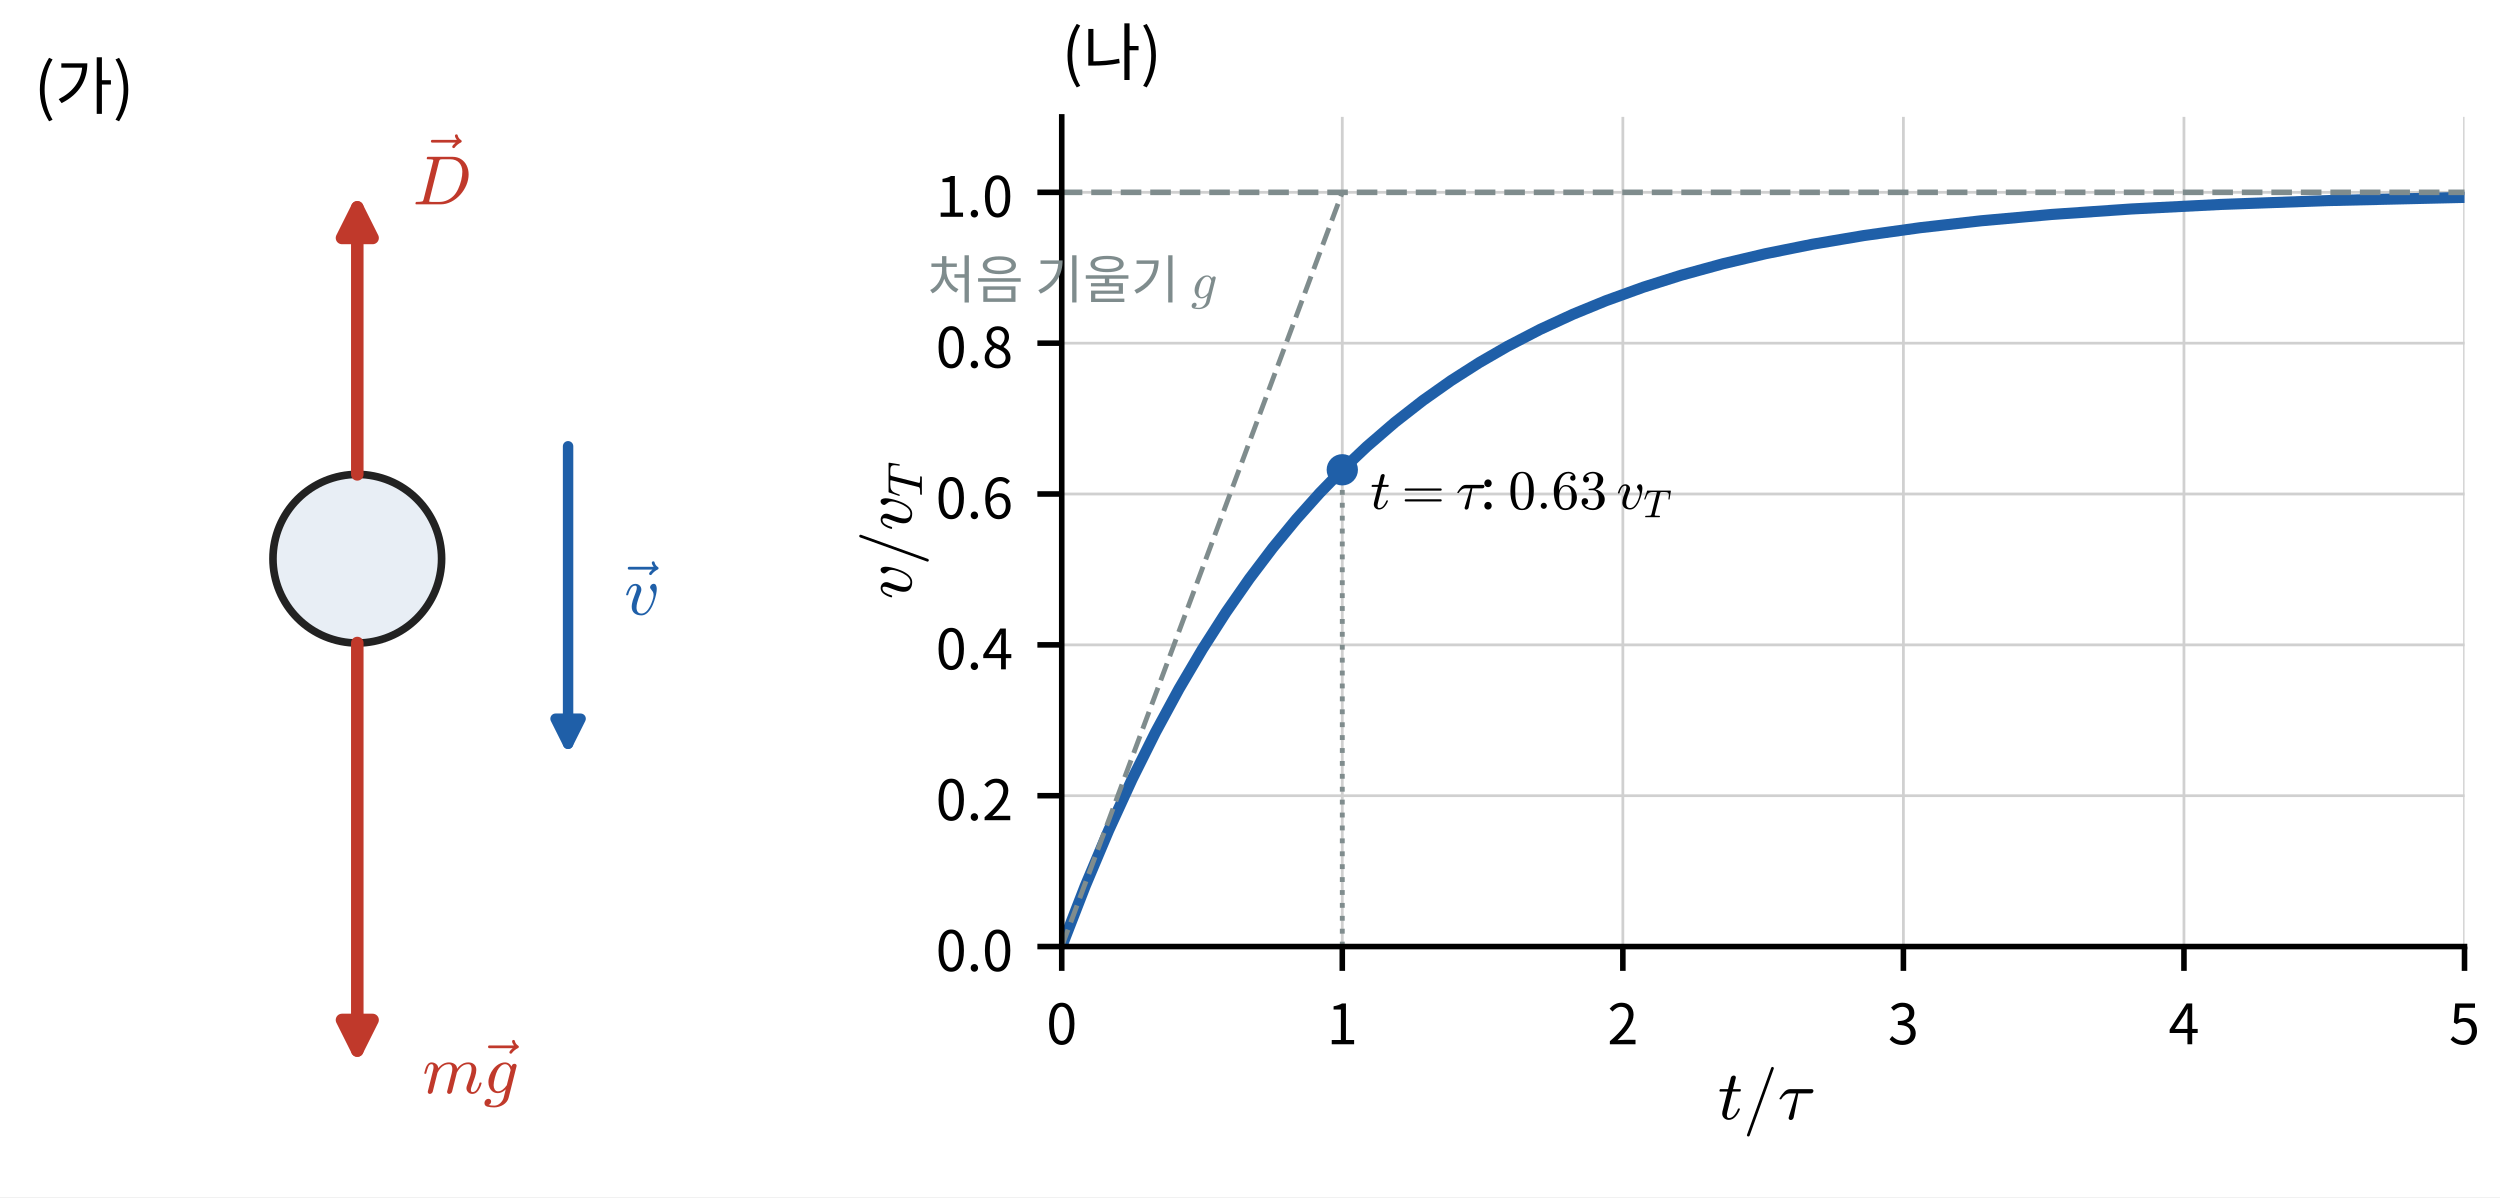
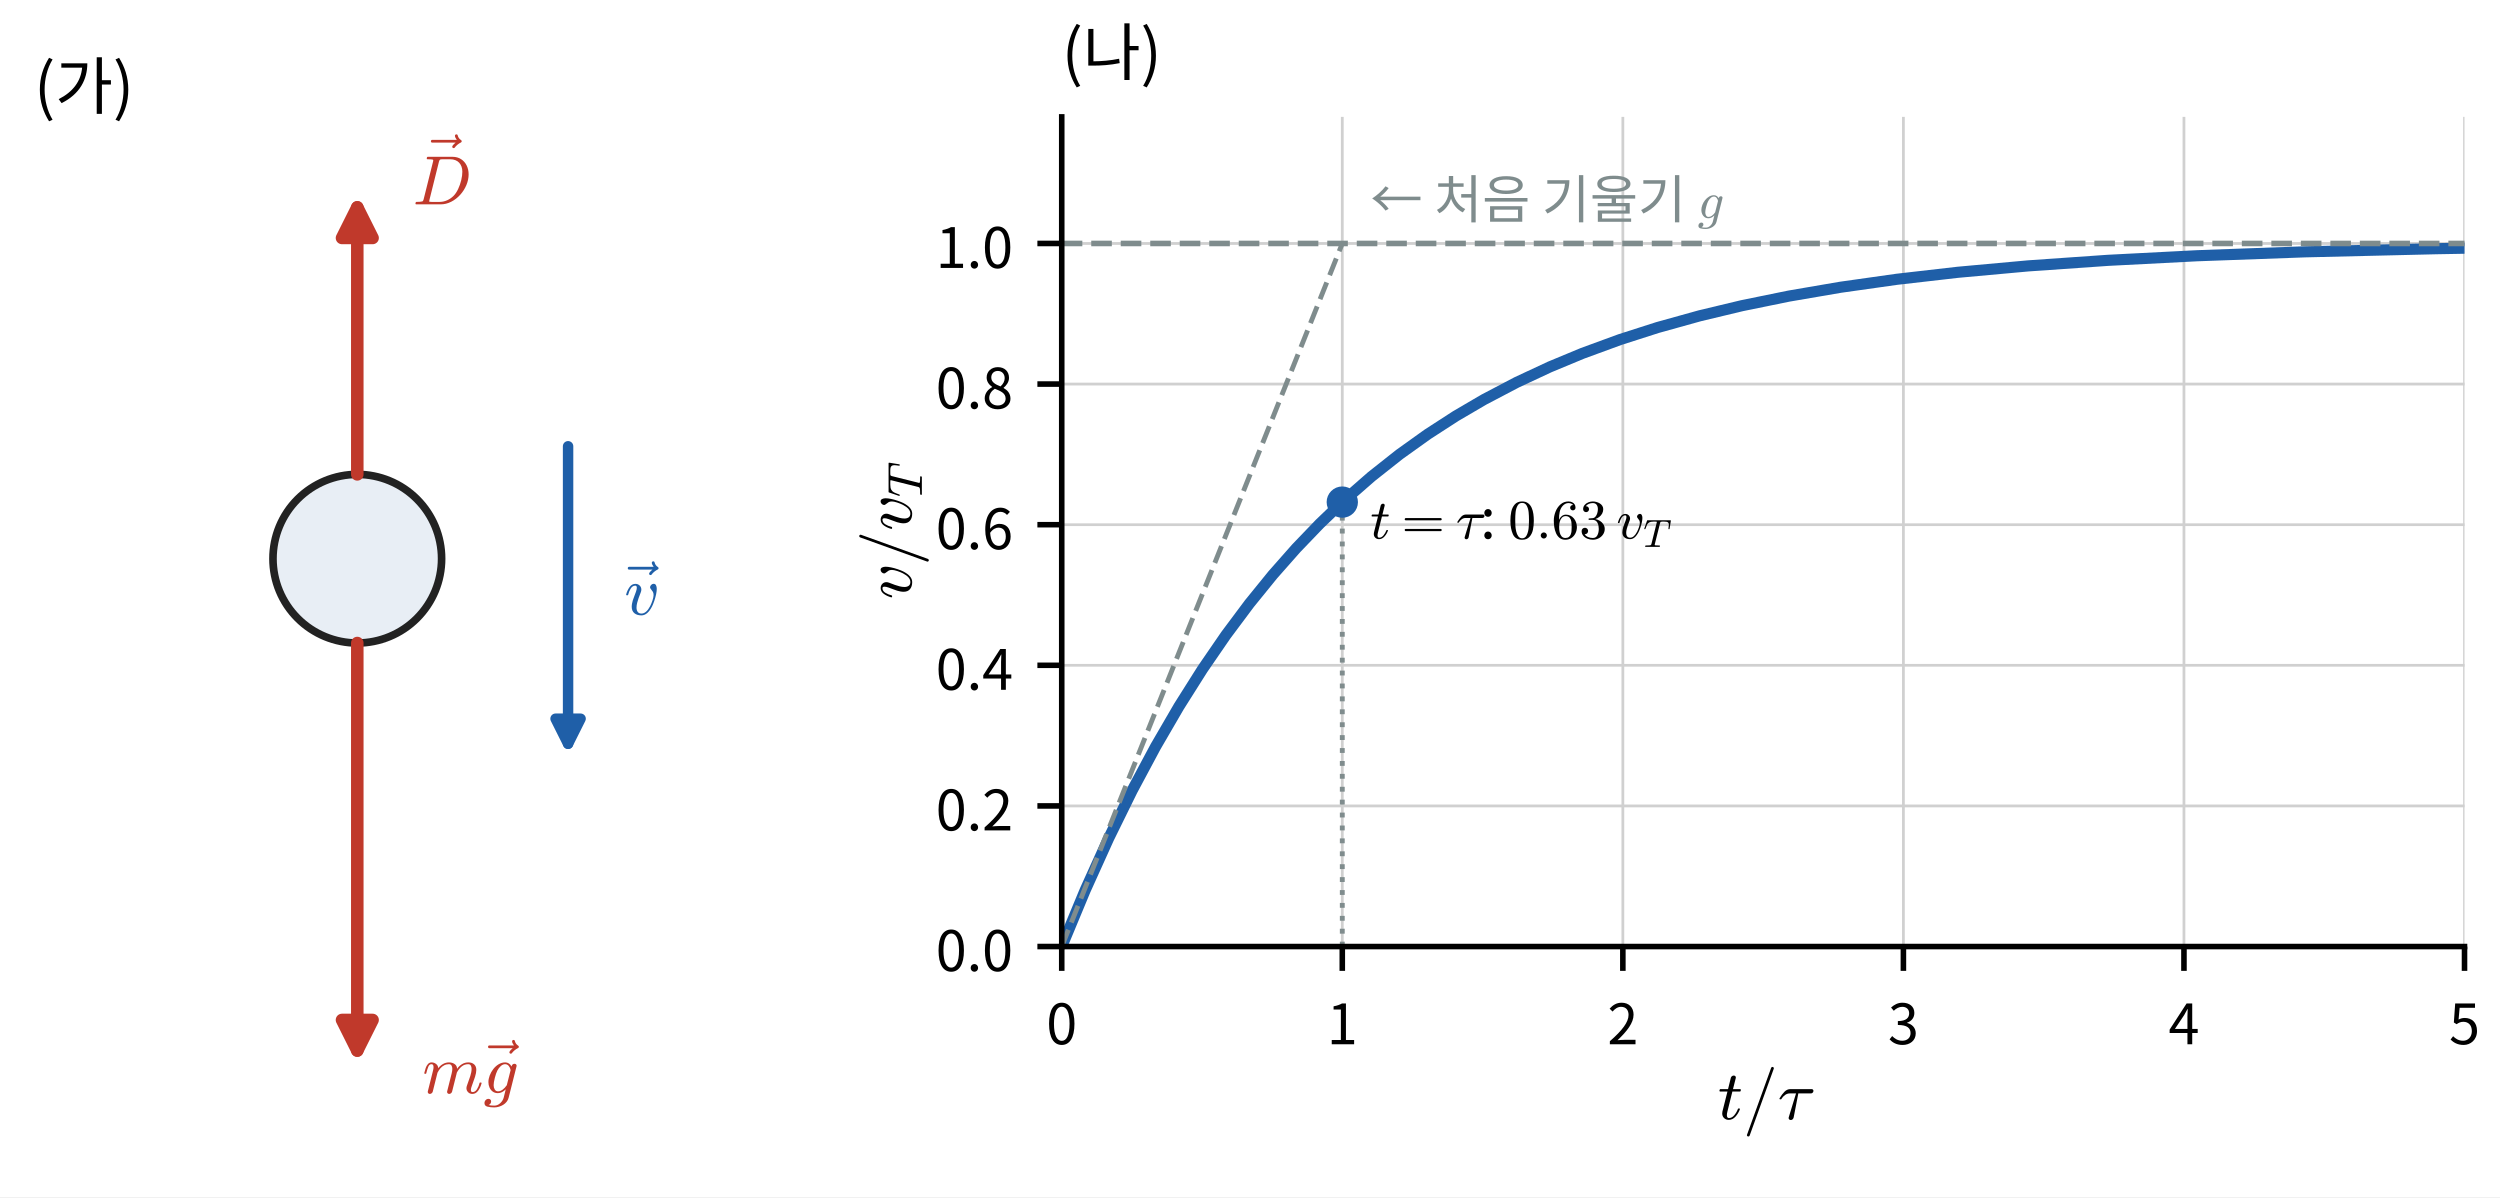
<svg xmlns="http://www.w3.org/2000/svg" xmlns:xlink="http://www.w3.org/1999/xlink" width="359.287pt" height="172.032pt" viewBox="0 0 359.287 172.032" version="1.1">
  <defs>
    <style type="text/css">*{stroke-linejoin: round; stroke-linecap: butt}</style>
  </defs>
  <g id="figure_1">
    <g id="patch_1">
      <path d="M 0 172.032  L 359.287 172.032  L 359.287 0  L 0 0  z " style="fill: #ffffff" />
    </g>
    <g id="axes_1">
      <g id="text_1">
        <g style="fill: #c0392b" transform="translate(60.70439 157.1537) scale(0.1 -0.1)">
          <defs>
            <path id="Cmmi10-45" d="M 494 109  Q 494 147 500 166  L 978 2075  Q 1025 2253 1025 2388  Q 1025 2663 838 2663  Q 638 2663 541 2423  Q 444 2184 353 1819  Q 353 1800 334 1789  Q 316 1778 300 1778  L 225 1778  Q 203 1778 187 1801  Q 172 1825 172 1844  Q 241 2122 305 2315  Q 369 2509 505 2668  Q 641 2828 844 2828  Q 1084 2828 1268 2676  Q 1453 2525 1453 2291  Q 1644 2541 1900 2684  Q 2156 2828 2444 2828  Q 2747 2828 2967 2673  Q 3188 2519 3188 2234  Q 3384 2513 3648 2670  Q 3913 2828 4225 2828  Q 4556 2828 4757 2648  Q 4959 2469 4959 2138  Q 4959 1875 4842 1503  Q 4725 1131 4550 672  Q 4459 450 4459 288  Q 4459 97 4609 97  Q 4859 97 5025 365  Q 5191 634 5259 941  Q 5278 978 5313 978  L 5388 978  Q 5413 978 5430 961  Q 5447 944 5447 922  Q 5447 916 5441 903  Q 5353 541 5136 234  Q 4919 -72 4594 -72  Q 4369 -72 4209 83  Q 4050 238 4050 459  Q 4050 572 4103 709  Q 4284 1191 4404 1569  Q 4525 1947 4525 2234  Q 4525 2413 4453 2538  Q 4381 2663 4213 2663  Q 3863 2663 3606 2448  Q 3350 2234 3163 1881  Q 3150 1819 3144 1784  L 2731 141  Q 2709 53 2632 -9  Q 2556 -72 2463 -72  Q 2388 -72 2330 -22  Q 2272 28 2272 109  Q 2272 147 2278 166  L 2688 1797  Q 2753 2059 2753 2234  Q 2753 2413 2679 2538  Q 2606 2663 2431 2663  Q 2197 2663 2000 2559  Q 1803 2456 1656 2286  Q 1509 2116 1388 1881  L 953 141  Q 931 53 854 -9  Q 778 -72 684 -72  Q 606 -72 550 -22  Q 494 28 494 109  z " transform="scale(0.015625)" />
            <path id="Cmmi10-6e" d="M 1281 3809  Q 1231 3809 1198 3846  Q 1166 3884 1166 3938  Q 1166 3984 1198 4023  Q 1231 4063 1281 4063  L 3547 4063  Q 3378 4291 3378 4441  Q 3378 4497 3417 4533  Q 3456 4569 3506 4569  Q 3613 4569 3634 4469  Q 3697 4194 3938 4044  Q 4000 4003 4000 3938  Q 4000 3859 3938 3828  Q 3575 3647 3353 3347  Q 3328 3303 3256 3303  Q 3209 3303 3168 3340  Q 3128 3378 3128 3431  Q 3128 3547 3438 3809  L 1281 3809  z " transform="scale(0.015625)" />
            <path id="Cmmi10-2f" d="M 91 -916  Q 91 -759 198 -642  Q 306 -525 459 -525  Q 563 -525 633 -589  Q 703 -653 703 -756  Q 703 -872 637 -964  Q 572 -1056 469 -1094  Q 641 -1147 1006 -1147  Q 1300 -1147 1544 -920  Q 1788 -694 1863 -397  L 2047 353  Q 1700 0 1325 0  Q 1050 0 854 140  Q 659 281 556 515  Q 453 750 453 1013  Q 453 1306 573 1628  Q 694 1950 911 2225  Q 1128 2500 1409 2664  Q 1691 2828 2003 2828  Q 2191 2828 2341 2725  Q 2491 2622 2578 2450  Q 2641 2700 2853 2700  Q 2934 2700 2990 2651  Q 3047 2603 3047 2522  Q 3047 2503 3045 2493  Q 3044 2484 3041 2472  L 2309 -434  Q 2259 -634 2125 -800  Q 1991 -966 1809 -1077  Q 1628 -1188 1412 -1250  Q 1197 -1313 997 -1313  Q 631 -1313 361 -1242  Q 91 -1172 91 -916  z M 1338 166  Q 1747 166 2144 728  L 2497 2125  Q 2453 2347 2322 2505  Q 2191 2663 1991 2663  Q 1778 2663 1589 2489  Q 1400 2316 1275 2075  Q 1156 1844 1045 1411  Q 934 978 934 728  Q 934 509 1034 337  Q 1134 166 1338 166  z " transform="scale(0.015625)" />
          </defs>
          <use xlink:href="#Cmmi10-45" transform="translate(0 0.53125)" />
          <use xlink:href="#Cmmi10-6e" transform="translate(76.12109 5.609375)" />
          <use xlink:href="#Cmmi10-2f" transform="translate(87.79297 0.53125)" />
        </g>
      </g>
      <g id="text_2">
        <g style="fill: #c0392b" transform="translate(59.31537 29.40883) scale(0.1 -0.1)">
          <defs>
            <path id="Cmmi10-3b" d="M 313 0  Q 250 0 250 84  Q 253 100 262 139  Q 272 178 289 201  Q 306 225 331 225  Q 722 225 878 269  Q 959 297 997 441  L 1875 3956  Q 1888 4019 1888 4044  Q 1888 4113 1813 4122  Q 1691 4147 1350 4147  Q 1288 4147 1288 4231  Q 1291 4247 1300 4286  Q 1309 4325 1326 4348  Q 1344 4372 1369 4372  L 3669 4372  Q 4116 4372 4450 4155  Q 4784 3938 4962 3570  Q 5141 3203 5141 2759  Q 5141 2269 4937 1778  Q 4734 1288 4368 881  Q 4003 475 3534 237  Q 3066 0 2572 0  L 313 0  z M 1509 275  Q 1509 225 1728 225  L 2472 225  Q 2828 225 3159 372  Q 3491 519 3750 775  Q 3991 1016 4175 1406  Q 4359 1797 4461 2222  Q 4563 2647 4563 3003  Q 4563 3263 4486 3472  Q 4409 3681 4270 3831  Q 4131 3981 3922 4064  Q 3713 4147 3450 4147  L 2747 4147  Q 2572 4147 2515 4117  Q 2459 4088 2413 3928  L 1538 416  Q 1509 338 1509 275  z " transform="scale(0.015625)" />
          </defs>
          <use xlink:href="#Cmmi10-6e" transform="translate(7.886719 29.60938)" />
          <use xlink:href="#Cmmi10-3b" transform="translate(0 0.40625)" />
        </g>
      </g>
      <g id="text_3">
        <g style="fill: #1f5fa8" transform="translate(89.71902 88.37151) scale(0.1 -0.1)">
          <defs>
            <path id="Cmmi10-38" d="M 684 722  Q 684 866 718 1037  Q 753 1209 787 1320  Q 822 1431 944 1753  Q 1066 2075 1069 2088  Q 1153 2322 1153 2472  Q 1153 2663 1013 2663  Q 759 2663 595 2402  Q 431 2141 353 1819  Q 341 1778 300 1778  L 225 1778  Q 172 1778 172 1838  L 172 1856  Q 275 2238 487 2533  Q 700 2828 1025 2828  Q 1253 2828 1411 2678  Q 1569 2528 1569 2297  Q 1569 2178 1516 2047  Q 1391 1722 1319 1526  Q 1247 1331 1186 1089  Q 1125 847 1125 641  Q 1125 400 1236 248  Q 1347 97 1581 97  Q 2025 97 2381 781  Q 2494 1003 2594 1303  Q 2694 1603 2694 1791  Q 2694 1984 2631 2092  Q 2569 2200 2469 2317  Q 2369 2434 2369 2503  Q 2369 2628 2472 2731  Q 2575 2834 2700 2834  Q 2853 2834 2920 2693  Q 2988 2553 2988 2375  Q 2988 2163 2927 1869  Q 2866 1575 2758 1259  Q 2650 944 2559 763  Q 2138 -72 1575 -72  Q 1172 -72 928 129  Q 684 331 684 722  z " transform="scale(0.015625)" />
          </defs>
          <use xlink:href="#Cmmi10-6e" transform="translate(-13.21875 5.609375)" />
          <use xlink:href="#Cmmi10-38" transform="translate(0 0.4375)" />
        </g>
      </g>
      <g id="text_4">
        <g transform="translate(4.899512 15.66907) scale(0.09 -0.09)">
          <defs>
            <path id="NotoSansCJKkr-Regular-9" d="M 1530 -1254  L 1888 -1094  C 1338 -186 1075 902 1075 1990  C 1075 3072 1338 4154 1888 5069  L 1530 5235  C 941 4275 589 3245 589 1990  C 589 730 941 -301 1530 -1254  z " transform="scale(0.015625)" />
            <path id="NotoSansCJKkr-Regular-b9fb" d="M 4237 5293  L 4237 -493  L 4768 -493  L 4768 2502  L 5690 2502  L 5690 2944  L 4768 2944  L 4768 5293  L 4237 5293  z M 621 4672  L 621 4230  L 2746 4230  C 2624 2861 1824 1754 352 1011  L 646 602  C 2522 1536 3277 3027 3277 4672  L 621 4672  z " transform="scale(0.015625)" />
            <path id="NotoSansCJKkr-Regular-a" d="M 634 -1254  C 1222 -301 1574 730 1574 1990  C 1574 3245 1222 4275 634 5235  L 269 5069  C 819 4154 1094 3072 1094 1990  C 1094 902 819 -186 269 -1094  L 634 -1254  z " transform="scale(0.015625)" />
          </defs>
          <use xlink:href="#NotoSansCJKkr-Regular-9" />
          <use xlink:href="#NotoSansCJKkr-Regular-b9fb" transform="translate(33.79688 0)" />
          <use xlink:href="#NotoSansCJKkr-Regular-a" transform="translate(125.7969 0)" />
        </g>
      </g>
      <g id="patch_2">
-         <path d="M 51.348 92.411  C 54.562 92.411 57.644 91.134 59.916 88.862  C 62.189 86.589 63.465 83.507 63.465 80.293  C 63.465 77.08 62.189 73.998 59.916 71.725  C 57.644 69.453 54.562 68.176 51.348 68.176  C 48.135 68.176 45.053 69.453 42.78 71.725  C 40.508 73.998 39.231 77.08 39.231 80.293  C 39.231 83.507 40.508 86.589 42.78 88.862  C 45.053 91.134 48.135 92.411 51.348 92.411  z " clip-path="url(#p18df0b5fb4)" style="fill: #e8eef5; stroke: #222222; stroke-width: 1.1; stroke-linejoin: miter" />
+         <path d="M 51.348 92.411  C 54.562 92.411 57.644 91.134 59.916 88.862  C 62.189 86.589 63.465 83.507 63.465 80.293  C 63.465 77.08 62.189 73.998 59.916 71.725  C 57.644 69.453 54.562 68.176 51.348 68.176  C 48.135 68.176 45.053 69.453 42.78 71.725  C 40.508 73.998 39.231 77.08 39.231 80.293  C 39.231 83.507 40.508 86.589 42.78 88.862  C 45.053 91.134 48.135 92.411 51.348 92.411  z " clip-path="url(#pce99bdd0da)" style="fill: #e8eef5; stroke: #222222; stroke-width: 1.1; stroke-linejoin: miter" />
      </g>
      <g id="patch_3">
-         <path d="M 51.348 92.411  Q 51.348 122.703 51.348 150.983  " clip-path="url(#p18df0b5fb4)" style="fill: none; stroke: #c0392b; stroke-width: 1.8; stroke-linecap: round" />
-         <path d="M 53.548 146.583  L 51.348 150.983  L 49.148 146.583  z " clip-path="url(#p18df0b5fb4)" style="fill: #c0392b; stroke: #c0392b; stroke-width: 1.8; stroke-linecap: round" />
+         <path d="M 51.348 92.411  Q 51.348 122.703 51.348 150.983  " clip-path="url(#pce99bdd0da)" style="fill: none; stroke: #c0392b; stroke-width: 1.8; stroke-linecap: round" />
+         <path d="M 53.548 146.583  L 51.348 150.983  L 49.148 146.583  z " clip-path="url(#pce99bdd0da)" style="fill: #c0392b; stroke: #c0392b; stroke-width: 1.8; stroke-linecap: round" />
      </g>
      <g id="patch_4">
-         <path d="M 51.348 68.176  Q 51.348 47.981 51.348 29.799  " clip-path="url(#p18df0b5fb4)" style="fill: none; stroke: #c0392b; stroke-width: 1.8; stroke-linecap: round" />
-         <path d="M 49.148 34.199  L 51.348 29.799  L 53.548 34.199  z " clip-path="url(#p18df0b5fb4)" style="fill: #c0392b; stroke: #c0392b; stroke-width: 1.8; stroke-linecap: round" />
+         <path d="M 51.348 68.176  Q 51.348 47.981 51.348 29.799  " clip-path="url(#pce99bdd0da)" style="fill: none; stroke: #c0392b; stroke-width: 1.8; stroke-linecap: round" />
+         <path d="M 49.148 34.199  L 51.348 29.799  L 53.548 34.199  z " clip-path="url(#pce99bdd0da)" style="fill: #c0392b; stroke: #c0392b; stroke-width: 1.8; stroke-linecap: round" />
      </g>
      <g id="patch_5">
-         <path d="M 81.641 64.137  Q 81.641 86.352 81.641 106.89  " clip-path="url(#p18df0b5fb4)" style="fill: none; stroke: #1f5fa8; stroke-width: 1.5; stroke-linecap: round" />
-         <path d="M 83.441 103.29  L 81.641 106.89  L 79.841 103.29  z " clip-path="url(#p18df0b5fb4)" style="fill: #1f5fa8; stroke: #1f5fa8; stroke-width: 1.5; stroke-linecap: round" />
+         <path d="M 81.641 64.137  Q 81.641 86.352 81.641 106.89  " clip-path="url(#pce99bdd0da)" style="fill: none; stroke: #1f5fa8; stroke-width: 1.5; stroke-linecap: round" />
+         <path d="M 83.441 103.29  L 81.641 106.89  L 79.841 103.29  z " clip-path="url(#pce99bdd0da)" style="fill: #1f5fa8; stroke: #1f5fa8; stroke-width: 1.5; stroke-linecap: round" />
      </g>
    </g>
    <g id="axes_2">
      <g id="patch_6">
        <path d="M 152.587 136.032  L 354.187 136.032  L 354.187 16.8  L 152.587 16.8  z " style="fill: #ffffff" />
      </g>
      <g id="matplotlib.axis_1">
        <g id="xtick_1">
          <g id="line2d_1">
-             <path d="M 152.587 136.032  L 152.587 16.8  " clip-path="url(#p6394f7cd0b)" style="fill: none; stroke: #d0d0d0; stroke-width: 0.4; stroke-linecap: square" />
+             <path d="M 152.587 136.032  L 152.587 16.8  " clip-path="url(#pcfeabbe243)" style="fill: none; stroke: #d0d0d0; stroke-width: 0.4; stroke-linecap: square" />
          </g>
          <g id="line2d_2">
            <defs>
-               <path id="m65698b9e39" d="M 0 0  L 0 3.5  " style="stroke: #000000; stroke-width: 0.8" />
+               <path id="m59d67386e3" d="M 0 0  L 0 3.5  " style="stroke: #000000; stroke-width: 0.8" />
            </defs>
            <g>
-               <use xlink:href="#m65698b9e39" x="152.587" y="136.032" style="stroke: #000000; stroke-width: 0.8" />
+               <use xlink:href="#m59d67386e3" x="152.587" y="136.032" style="stroke: #000000; stroke-width: 0.8" />
            </g>
          </g>
          <g id="text_5">
            <g transform="translate(150.3673 150.072) scale(0.08 -0.08)">
              <defs>
                <path id="NotoSansCJKkr-Regular-11" d="M 1779 -83  C 2669 -83 3238 723 3238 2362  C 3238 3987 2669 4774 1779 4774  C 883 4774 320 3987 320 2362  C 320 723 883 -83 1779 -83  z M 1779 390  C 1248 390 883 986 883 2362  C 883 3731 1248 4314 1779 4314  C 2310 4314 2675 3731 2675 2362  C 2675 986 2310 390 1779 390  z " transform="scale(0.015625)" />
              </defs>
              <use xlink:href="#NotoSansCJKkr-Regular-11" />
            </g>
          </g>
        </g>
        <g id="xtick_2">
          <g id="line2d_3">
-             <path d="M 192.907 136.032  L 192.907 16.8  " clip-path="url(#p6394f7cd0b)" style="fill: none; stroke: #d0d0d0; stroke-width: 0.4; stroke-linecap: square" />
+             <path d="M 192.907 136.032  L 192.907 16.8  " clip-path="url(#pcfeabbe243)" style="fill: none; stroke: #d0d0d0; stroke-width: 0.4; stroke-linecap: square" />
          </g>
          <g id="line2d_4">
            <g>
-               <use xlink:href="#m65698b9e39" x="192.907" y="136.032" style="stroke: #000000; stroke-width: 0.8" />
+               <use xlink:href="#m59d67386e3" x="192.907" y="136.032" style="stroke: #000000; stroke-width: 0.8" />
            </g>
          </g>
          <g id="text_6">
            <g transform="translate(190.6873 150.072) scale(0.08 -0.08)">
              <defs>
                <path id="NotoSansCJKkr-Regular-12" d="M 563 0  L 3136 0  L 3136 486  L 2195 486  L 2195 4691  L 1747 4691  C 1491 4544 1190 4435 774 4358  L 774 3987  L 1613 3987  L 1613 486  L 563 486  L 563 0  z " transform="scale(0.015625)" />
              </defs>
              <use xlink:href="#NotoSansCJKkr-Regular-12" />
            </g>
          </g>
        </g>
        <g id="xtick_3">
          <g id="line2d_5">
-             <path d="M 233.227 136.032  L 233.227 16.8  " clip-path="url(#p6394f7cd0b)" style="fill: none; stroke: #d0d0d0; stroke-width: 0.4; stroke-linecap: square" />
+             <path d="M 233.227 136.032  L 233.227 16.8  " clip-path="url(#pcfeabbe243)" style="fill: none; stroke: #d0d0d0; stroke-width: 0.4; stroke-linecap: square" />
          </g>
          <g id="line2d_6">
            <g>
-               <use xlink:href="#m65698b9e39" x="233.227" y="136.032" style="stroke: #000000; stroke-width: 0.8" />
+               <use xlink:href="#m59d67386e3" x="233.227" y="136.032" style="stroke: #000000; stroke-width: 0.8" />
            </g>
          </g>
          <g id="text_7">
            <g transform="translate(231.0073 150.072) scale(0.08 -0.08)">
              <defs>
                <path id="NotoSansCJKkr-Regular-13" d="M 282 0  L 3232 0  L 3232 506  L 1933 506  C 1696 506 1408 480 1165 461  C 2266 1504 3008 2458 3008 3398  C 3008 4230 2477 4774 1638 4774  C 1043 4774 634 4506 256 4090  L 595 3757  C 858 4070 1184 4301 1568 4301  C 2150 4301 2432 3910 2432 3373  C 2432 2566 1754 1632 282 346  L 282 0  z " transform="scale(0.015625)" />
              </defs>
              <use xlink:href="#NotoSansCJKkr-Regular-13" />
            </g>
          </g>
        </g>
        <g id="xtick_4">
          <g id="line2d_7">
-             <path d="M 273.547 136.032  L 273.547 16.8  " clip-path="url(#p6394f7cd0b)" style="fill: none; stroke: #d0d0d0; stroke-width: 0.4; stroke-linecap: square" />
+             <path d="M 273.547 136.032  L 273.547 16.8  " clip-path="url(#pcfeabbe243)" style="fill: none; stroke: #d0d0d0; stroke-width: 0.4; stroke-linecap: square" />
          </g>
          <g id="line2d_8">
            <g>
-               <use xlink:href="#m65698b9e39" x="273.547" y="136.032" style="stroke: #000000; stroke-width: 0.8" />
+               <use xlink:href="#m59d67386e3" x="273.547" y="136.032" style="stroke: #000000; stroke-width: 0.8" />
            </g>
          </g>
          <g id="text_8">
            <g transform="translate(271.3273 150.072) scale(0.08 -0.08)">
              <defs>
                <path id="NotoSansCJKkr-Regular-14" d="M 1683 -83  C 2522 -83 3194 416 3194 1254  C 3194 1901 2752 2310 2202 2445  L 2202 2477  C 2701 2650 3034 3034 3034 3603  C 3034 4346 2458 4774 1664 4774  C 1126 4774 710 4538 358 4218  L 672 3846  C 941 4115 1267 4301 1645 4301  C 2138 4301 2438 4006 2438 3558  C 2438 3053 2112 2662 1139 2662  L 1139 2214  C 2227 2214 2598 1843 2598 1274  C 2598 736 2208 403 1645 403  C 1114 403 762 659 486 941  L 186 563  C 493 224 954 -83 1683 -83  z " transform="scale(0.015625)" />
              </defs>
              <use xlink:href="#NotoSansCJKkr-Regular-14" />
            </g>
          </g>
        </g>
        <g id="xtick_5">
          <g id="line2d_9">
-             <path d="M 313.867 136.032  L 313.867 16.8  " clip-path="url(#p6394f7cd0b)" style="fill: none; stroke: #d0d0d0; stroke-width: 0.4; stroke-linecap: square" />
+             <path d="M 313.867 136.032  L 313.867 16.8  " clip-path="url(#pcfeabbe243)" style="fill: none; stroke: #d0d0d0; stroke-width: 0.4; stroke-linecap: square" />
          </g>
          <g id="line2d_10">
            <g>
-               <use xlink:href="#m65698b9e39" x="313.867" y="136.032" style="stroke: #000000; stroke-width: 0.8" />
+               <use xlink:href="#m59d67386e3" x="313.867" y="136.032" style="stroke: #000000; stroke-width: 0.8" />
            </g>
          </g>
          <g id="text_9">
            <g transform="translate(311.6473 150.072) scale(0.08 -0.08)">
              <defs>
                <path id="NotoSansCJKkr-Regular-15" d="M 2176 0  L 2726 0  L 2726 1293  L 3354 1293  L 3354 1760  L 2726 1760  L 2726 4691  L 2080 4691  L 128 1677  L 128 1293  L 2176 1293  L 2176 0  z M 2176 1760  L 736 1760  L 1805 3360  C 1939 3590 2067 3827 2182 4051  L 2208 4051  C 2195 3814 2176 3430 2176 3200  L 2176 1760  z " transform="scale(0.015625)" />
              </defs>
              <use xlink:href="#NotoSansCJKkr-Regular-15" />
            </g>
          </g>
        </g>
        <g id="xtick_6">
          <g id="line2d_11">
-             <path d="M 354.187 136.032  L 354.187 16.8  " clip-path="url(#p6394f7cd0b)" style="fill: none; stroke: #d0d0d0; stroke-width: 0.4; stroke-linecap: square" />
+             <path d="M 354.187 136.032  L 354.187 16.8  " clip-path="url(#pcfeabbe243)" style="fill: none; stroke: #d0d0d0; stroke-width: 0.4; stroke-linecap: square" />
          </g>
          <g id="line2d_12">
            <g>
-               <use xlink:href="#m65698b9e39" x="354.187" y="136.032" style="stroke: #000000; stroke-width: 0.8" />
+               <use xlink:href="#m59d67386e3" x="354.187" y="136.032" style="stroke: #000000; stroke-width: 0.8" />
            </g>
          </g>
          <g id="text_10">
            <g transform="translate(351.9673 150.072) scale(0.08 -0.08)">
              <defs>
                <path id="NotoSansCJKkr-Regular-16" d="M 1677 -83  C 2464 -83 3213 499 3213 1523  C 3213 2560 2573 3021 1798 3021  C 1517 3021 1306 2950 1094 2835  L 1216 4192  L 2982 4192  L 2982 4691  L 704 4691  L 550 2502  L 864 2304  C 1133 2483 1331 2579 1645 2579  C 2234 2579 2618 2182 2618 1510  C 2618 826 2176 403 1619 403  C 1075 403 730 653 467 922  L 173 538  C 493 224 941 -83 1677 -83  z " transform="scale(0.015625)" />
              </defs>
              <use xlink:href="#NotoSansCJKkr-Regular-16" />
            </g>
          </g>
        </g>
        <g id="text_11">
          <g transform="translate(246.8873 160.832) scale(0.1 -0.1)">
            <defs>
              <path id="Cmmi10-30" d="M 397 519  Q 397 613 416 697  L 878 2534  L 206 2534  Q 141 2534 141 2619  Q 166 2759 225 2759  L 934 2759  L 1191 3803  Q 1216 3888 1291 3947  Q 1366 4006 1459 4006  Q 1541 4006 1595 3957  Q 1650 3909 1650 3828  Q 1650 3809 1648 3798  Q 1647 3788 1644 3775  L 1388 2759  L 2047 2759  Q 2113 2759 2113 2675  Q 2109 2659 2100 2621  Q 2091 2584 2075 2559  Q 2059 2534 2028 2534  L 1331 2534  L 872 684  Q 825 503 825 372  Q 825 97 1013 97  Q 1294 97 1511 361  Q 1728 625 1844 941  Q 1869 978 1894 978  L 1972 978  Q 1997 978 2012 961  Q 2028 944 2028 922  Q 2028 909 2022 903  Q 1881 516 1612 222  Q 1344 -72 997 -72  Q 744 -72 570 93  Q 397 259 397 519  z " transform="scale(0.015625)" />
              <path id="Cmmi10-62" d="M 359 -1472  Q 359 -1453 366 -1447  L 2591 4722  Q 2603 4759 2634 4779  Q 2666 4800 2706 4800  Q 2763 4800 2798 4765  Q 2834 4731 2834 4672  L 2834 4647  L 609 -1522  Q 572 -1600 488 -1600  Q 434 -1600 396 -1562  Q 359 -1525 359 -1472  z " transform="scale(0.015625)" />
              <path id="Cmmi10-2b" d="M 997 97  Q 997 141 1006 166  L 1678 2363  L 1100 2363  Q 866 2363 662 2216  Q 459 2069 325 1844  Q 313 1819 288 1819  L 213 1819  Q 153 1819 153 1881  Q 153 1894 166 1919  Q 375 2275 614 2517  Q 853 2759 1153 2759  L 3116 2759  Q 3184 2759 3231 2712  Q 3278 2666 3278 2597  Q 3278 2503 3211 2433  Q 3144 2363 3047 2363  L 1888 2363  L 1459 153  Q 1434 50 1365 -17  Q 1297 -84 1191 -84  Q 1109 -84 1053 -32  Q 997 19 997 97  z " transform="scale(0.015625)" />
            </defs>
            <use xlink:href="#Cmmi10-30" />
            <use xlink:href="#Cmmi10-62" transform="translate(36.08398 0)" />
            <use xlink:href="#Cmmi10-2b" transform="translate(86.08398 0)" />
          </g>
        </g>
      </g>
      <g id="matplotlib.axis_2">
        <g id="ytick_1">
          <g id="line2d_13">
-             <path d="M 152.587 136.032  L 354.187 136.032  " clip-path="url(#p6394f7cd0b)" style="fill: none; stroke: #d0d0d0; stroke-width: 0.4; stroke-linecap: square" />
+             <path d="M 152.587 136.032  L 354.187 136.032  " clip-path="url(#pcfeabbe243)" style="fill: none; stroke: #d0d0d0; stroke-width: 0.4; stroke-linecap: square" />
          </g>
          <g id="line2d_14">
            <defs>
-               <path id="m1b707e2568" d="M 0 0  L -3.5 0  " style="stroke: #000000; stroke-width: 0.8" />
+               <path id="mfb0b499f2d" d="M 0 0  L -3.5 0  " style="stroke: #000000; stroke-width: 0.8" />
            </defs>
            <g>
-               <use xlink:href="#m1b707e2568" x="152.587" y="136.032" style="stroke: #000000; stroke-width: 0.8" />
+               <use xlink:href="#mfb0b499f2d" x="152.587" y="136.032" style="stroke: #000000; stroke-width: 0.8" />
            </g>
          </g>
          <g id="text_12">
            <g transform="translate(134.4836 139.552) scale(0.08 -0.08)">
              <defs>
                <path id="NotoSansCJKkr-Regular-f" d="M 890 -83  C 1120 -83 1312 96 1312 358  C 1312 627 1120 806 890 806  C 653 806 467 627 467 358  C 467 96 653 -83 890 -83  z " transform="scale(0.015625)" />
              </defs>
              <use xlink:href="#NotoSansCJKkr-Regular-11" />
              <use xlink:href="#NotoSansCJKkr-Regular-f" transform="translate(55.5 0)" />
              <use xlink:href="#NotoSansCJKkr-Regular-11" transform="translate(83.29688 0)" />
            </g>
          </g>
        </g>
        <g id="ytick_2">
          <g id="line2d_15">
-             <path d="M 152.587 114.353  L 354.187 114.353  " clip-path="url(#p6394f7cd0b)" style="fill: none; stroke: #d0d0d0; stroke-width: 0.4; stroke-linecap: square" />
+             <path d="M 152.587 115.823  L 354.187 115.823  " clip-path="url(#pcfeabbe243)" style="fill: none; stroke: #d0d0d0; stroke-width: 0.4; stroke-linecap: square" />
          </g>
          <g id="line2d_16">
            <g>
-               <use xlink:href="#m1b707e2568" x="152.587" y="114.353" style="stroke: #000000; stroke-width: 0.8" />
+               <use xlink:href="#mfb0b499f2d" x="152.587" y="115.823" style="stroke: #000000; stroke-width: 0.8" />
            </g>
          </g>
          <g id="text_13">
-             <g transform="translate(134.4836 117.8735) scale(0.08 -0.08)">
+             <g transform="translate(134.4836 119.3432) scale(0.08 -0.08)">
              <use xlink:href="#NotoSansCJKkr-Regular-11" />
              <use xlink:href="#NotoSansCJKkr-Regular-f" transform="translate(55.5 0)" />
              <use xlink:href="#NotoSansCJKkr-Regular-13" transform="translate(83.29688 0)" />
            </g>
          </g>
        </g>
        <g id="ytick_3">
          <g id="line2d_17">
-             <path d="M 152.587 92.675  L 354.187 92.675  " clip-path="url(#p6394f7cd0b)" style="fill: none; stroke: #d0d0d0; stroke-width: 0.4; stroke-linecap: square" />
+             <path d="M 152.587 95.614  L 354.187 95.614  " clip-path="url(#pcfeabbe243)" style="fill: none; stroke: #d0d0d0; stroke-width: 0.4; stroke-linecap: square" />
          </g>
          <g id="line2d_18">
            <g>
-               <use xlink:href="#m1b707e2568" x="152.587" y="92.675" style="stroke: #000000; stroke-width: 0.8" />
+               <use xlink:href="#mfb0b499f2d" x="152.587" y="95.614" style="stroke: #000000; stroke-width: 0.8" />
            </g>
          </g>
          <g id="text_14">
-             <g transform="translate(134.4836 96.19491) scale(0.08 -0.08)">
+             <g transform="translate(134.4836 99.13437) scale(0.08 -0.08)">
              <use xlink:href="#NotoSansCJKkr-Regular-11" />
              <use xlink:href="#NotoSansCJKkr-Regular-f" transform="translate(55.5 0)" />
              <use xlink:href="#NotoSansCJKkr-Regular-15" transform="translate(83.29688 0)" />
            </g>
          </g>
        </g>
        <g id="ytick_4">
          <g id="line2d_19">
-             <path d="M 152.587 70.996  L 354.187 70.996  " clip-path="url(#p6394f7cd0b)" style="fill: none; stroke: #d0d0d0; stroke-width: 0.4; stroke-linecap: square" />
+             <path d="M 152.587 75.406  L 354.187 75.406  " clip-path="url(#pcfeabbe243)" style="fill: none; stroke: #d0d0d0; stroke-width: 0.4; stroke-linecap: square" />
          </g>
          <g id="line2d_20">
            <g>
-               <use xlink:href="#m1b707e2568" x="152.587" y="70.996" style="stroke: #000000; stroke-width: 0.8" />
+               <use xlink:href="#mfb0b499f2d" x="152.587" y="75.406" style="stroke: #000000; stroke-width: 0.8" />
            </g>
          </g>
          <g id="text_15">
-             <g transform="translate(134.4836 74.51636) scale(0.08 -0.08)">
+             <g transform="translate(134.4836 78.92556) scale(0.08 -0.08)">
              <defs>
                <path id="NotoSansCJKkr-Regular-17" d="M 1926 -83  C 2656 -83 3277 531 3277 1440  C 3277 2426 2765 2912 1971 2912  C 1606 2912 1197 2701 909 2349  C 934 3802 1466 4294 2118 4294  C 2400 4294 2682 4154 2861 3936  L 3194 4294  C 2931 4576 2579 4774 2093 4774  C 1184 4774 358 4077 358 2240  C 358 691 1030 -83 1926 -83  z M 922 1882  C 1229 2317 1587 2477 1875 2477  C 2445 2477 2720 2074 2720 1440  C 2720 800 2374 378 1926 378  C 1338 378 986 909 922 1882  z " transform="scale(0.015625)" />
              </defs>
              <use xlink:href="#NotoSansCJKkr-Regular-11" />
              <use xlink:href="#NotoSansCJKkr-Regular-f" transform="translate(55.5 0)" />
              <use xlink:href="#NotoSansCJKkr-Regular-17" transform="translate(83.29688 0)" />
            </g>
          </g>
        </g>
        <g id="ytick_5">
          <g id="line2d_21">
-             <path d="M 152.587 49.318  L 354.187 49.318  " clip-path="url(#p6394f7cd0b)" style="fill: none; stroke: #d0d0d0; stroke-width: 0.4; stroke-linecap: square" />
+             <path d="M 152.587 55.197  L 354.187 55.197  " clip-path="url(#pcfeabbe243)" style="fill: none; stroke: #d0d0d0; stroke-width: 0.4; stroke-linecap: square" />
          </g>
          <g id="line2d_22">
            <g>
-               <use xlink:href="#m1b707e2568" x="152.587" y="49.318" style="stroke: #000000; stroke-width: 0.8" />
+               <use xlink:href="#mfb0b499f2d" x="152.587" y="55.197" style="stroke: #000000; stroke-width: 0.8" />
            </g>
          </g>
          <g id="text_16">
-             <g transform="translate(134.4836 52.83782) scale(0.08 -0.08)">
+             <g transform="translate(134.4836 58.71675) scale(0.08 -0.08)">
              <defs>
                <path id="NotoSansCJKkr-Regular-19" d="M 1792 -83  C 2669 -83 3258 448 3258 1126  C 3258 1773 2880 2125 2470 2362  L 2470 2394  C 2746 2611 3091 3034 3091 3526  C 3091 4250 2605 4762 1805 4762  C 1075 4762 518 4282 518 3571  C 518 3078 813 2726 1152 2490  L 1152 2464  C 723 2234 294 1792 294 1165  C 294 442 922 -83 1792 -83  z M 2112 2547  C 1555 2765 1050 3014 1050 3571  C 1050 4026 1363 4326 1798 4326  C 2298 4326 2592 3962 2592 3494  C 2592 3149 2426 2829 2112 2547  z M 1798 352  C 1235 352 813 717 813 1216  C 813 1664 1082 2035 1459 2278  C 2125 2010 2701 1779 2701 1146  C 2701 678 2342 352 1798 352  z " transform="scale(0.015625)" />
              </defs>
              <use xlink:href="#NotoSansCJKkr-Regular-11" />
              <use xlink:href="#NotoSansCJKkr-Regular-f" transform="translate(55.5 0)" />
              <use xlink:href="#NotoSansCJKkr-Regular-19" transform="translate(83.29688 0)" />
            </g>
          </g>
        </g>
        <g id="ytick_6">
          <g id="line2d_23">
-             <path d="M 152.587 27.639  L 354.187 27.639  " clip-path="url(#p6394f7cd0b)" style="fill: none; stroke: #d0d0d0; stroke-width: 0.4; stroke-linecap: square" />
+             <path d="M 152.587 34.988  L 354.187 34.988  " clip-path="url(#pcfeabbe243)" style="fill: none; stroke: #d0d0d0; stroke-width: 0.4; stroke-linecap: square" />
          </g>
          <g id="line2d_24">
            <g>
-               <use xlink:href="#m1b707e2568" x="152.587" y="27.639" style="stroke: #000000; stroke-width: 0.8" />
+               <use xlink:href="#mfb0b499f2d" x="152.587" y="34.988" style="stroke: #000000; stroke-width: 0.8" />
            </g>
          </g>
          <g id="text_17">
-             <g transform="translate(134.4836 31.15927) scale(0.08 -0.08)">
+             <g transform="translate(134.4836 38.50793) scale(0.08 -0.08)">
              <use xlink:href="#NotoSansCJKkr-Regular-12" />
              <use xlink:href="#NotoSansCJKkr-Regular-f" transform="translate(55.5 0)" />
              <use xlink:href="#NotoSansCJKkr-Regular-11" transform="translate(83.29688 0)" />
            </g>
          </g>
        </g>
        <g id="text_18">
          <g transform="translate(130.9836 86.116) rotate(-90) scale(0.1 -0.1)">
            <defs>
              <path id="Cmmi10-78" d="M 294 84  Q 297 100 308 140  Q 319 181 336 203  Q 353 225 384 225  Q 934 225 1113 256  Q 1284 300 1319 441  L 2194 3956  Q 2222 4034 2222 4097  Q 2222 4147 1997 4147  L 1625 4147  Q 1197 4147 964 4015  Q 731 3884 622 3668  Q 513 3453 341 2963  Q 319 2906 275 2906  L 219 2906  Q 153 2906 153 2988  L 609 4313  Q 622 4372 672 4372  L 4453 4372  Q 4519 4372 4519 4288  L 4306 2963  Q 4306 2944 4284 2925  Q 4263 2906 4244 2906  L 4184 2906  Q 4122 2906 4122 2988  Q 4191 3441 4191 3628  Q 4191 3853 4097 3968  Q 4003 4084 3853 4115  Q 3703 4147 3463 4147  L 3084 4147  Q 2913 4147 2853 4115  Q 2794 4084 2753 3928  L 1875 416  Q 1872 403 1870 390  Q 1869 378 1863 359  Q 1863 278 1959 256  Q 2125 225 2669 225  Q 2731 225 2731 141  Q 2709 50 2696 25  Q 2684 0 2625 0  L 359 0  Q 294 0 294 84  z " transform="scale(0.015625)" />
            </defs>
            <use xlink:href="#Cmmi10-38" />
            <use xlink:href="#Cmmi10-62" transform="translate(48.38867 0)" />
            <use xlink:href="#Cmmi10-38" transform="translate(98.38867 0)" />
            <use xlink:href="#Cmmi10-78" transform="translate(146.7773 -14.99996) scale(0.7)" />
          </g>
        </g>
      </g>
      <g id="line2d_25">
-         <path d="M 152.587 136.032  L 155.959 127.338  L 159.33 119.341  L 162.701 111.985  L 166.072 105.22  L 169.444 98.997  L 172.815 93.273  L 176.186 88.008  L 179.557 83.166  L 182.928 78.712  L 186.3 74.615  L 189.671 70.847  L 193.042 67.382  L 196.413 64.194  L 200.459 60.704  L 204.504 57.548  L 208.55 54.692  L 212.595 52.11  L 216.641 49.774  L 221.361 47.329  L 226.08 45.154  L 230.8 43.219  L 236.194 41.268  L 241.588 39.561  L 247.656 37.896  L 253.724 36.463  L 260.467 35.104  L 267.884 33.85  L 275.975 32.721  L 284.74 31.728  L 294.854 30.821  L 306.316 30.033  L 319.126 29.382  L 334.634 28.825  L 353.513 28.382  L 354.187 28.37  L 354.187 28.37  " clip-path="url(#p6394f7cd0b)" style="fill: none; stroke: #1f5fa8; stroke-width: 1.6; stroke-linecap: square" />
+         <path d="M 152.587 136.032  L 155.959 127.927  L 159.33 120.472  L 162.701 113.615  L 166.072 107.309  L 169.444 101.508  L 172.815 96.172  L 176.186 91.264  L 179.557 86.75  L 182.928 82.598  L 186.3 78.779  L 189.671 75.267  L 193.042 72.036  L 197.088 68.499  L 201.133 65.3  L 205.179 62.406  L 209.224 59.789  L 213.27 57.421  L 217.989 54.943  L 222.709 52.739  L 227.429 50.778  L 232.823 48.801  L 238.217 47.071  L 244.285 45.383  L 250.353 43.93  L 257.096 42.553  L 264.512 41.282  L 272.603 40.138  L 281.369 39.132  L 291.482 38.212  L 302.945 37.414  L 315.755 36.754  L 331.263 36.19  L 350.142 35.741  L 354.187 35.669  L 354.187 35.669  " clip-path="url(#pcfeabbe243)" style="fill: none; stroke: #1f5fa8; stroke-width: 1.6; stroke-linecap: square" />
      </g>
      <g id="line2d_26">
-         <path d="M 152.587 27.639  L 354.187 27.639  " clip-path="url(#p6394f7cd0b)" style="fill: none; stroke-dasharray: 2.96,1.28; stroke-dashoffset: 0; stroke: #7f8c8d; stroke-width: 0.8" />
+         <path d="M 152.587 34.988  L 354.187 34.988  " clip-path="url(#pcfeabbe243)" style="fill: none; stroke-dasharray: 2.96,1.28; stroke-dashoffset: 0; stroke: #7f8c8d; stroke-width: 0.8" />
      </g>
      <g id="line2d_27">
-         <path d="M 192.907 136.032  L 192.907 67.515  " clip-path="url(#p6394f7cd0b)" style="fill: none; stroke-dasharray: 0.7,1.155; stroke-dashoffset: 0; stroke: #7f8c8d; stroke-width: 0.7" />
+         <path d="M 192.907 136.032  L 192.907 72.16  " clip-path="url(#pcfeabbe243)" style="fill: none; stroke-dasharray: 0.7,1.155; stroke-dashoffset: 0; stroke: #7f8c8d; stroke-width: 0.7" />
      </g>
      <g id="line2d_28">
        <defs>
-           <path id="me9da66ce2e" d="M 0 1.75  C 0.464 1.75 0.909 1.566 1.237 1.237  C 1.566 0.909 1.75 0.464 1.75 0  C 1.75 -0.464 1.566 -0.909 1.237 -1.237  C 0.909 -1.566 0.464 -1.75 0 -1.75  C -0.464 -1.75 -0.909 -1.566 -1.237 -1.237  C -1.566 -0.909 -1.75 -0.464 -1.75 0  C -1.75 0.464 -1.566 0.909 -1.237 1.237  C -0.909 1.566 -0.464 1.75 0 1.75  z " style="stroke: #1f5fa8" />
+           <path id="m1fdcbe5637" d="M 0 1.75  C 0.464 1.75 0.909 1.566 1.237 1.237  C 1.566 0.909 1.75 0.464 1.75 0  C 1.75 -0.464 1.566 -0.909 1.237 -1.237  C 0.909 -1.566 0.464 -1.75 0 -1.75  C -0.464 -1.75 -0.909 -1.566 -1.237 -1.237  C -1.566 -0.909 -1.75 -0.464 -1.75 0  C -1.75 0.464 -1.566 0.909 -1.237 1.237  C -0.909 1.566 -0.464 1.75 0 1.75  z " style="stroke: #1f5fa8" />
        </defs>
-         <g clip-path="url(#p6394f7cd0b)">
-           <use xlink:href="#me9da66ce2e" x="192.907" y="67.515" style="fill: #1f5fa8; stroke: #1f5fa8" />
+         <g clip-path="url(#pcfeabbe243)">
+           <use xlink:href="#m1fdcbe5637" x="192.907" y="72.16" style="fill: #1f5fa8; stroke: #1f5fa8" />
        </g>
      </g>
      <g id="line2d_29">
-         <path d="M 152.587 136.032  L 192.907 27.639  " clip-path="url(#p6394f7cd0b)" style="fill: none; stroke-dasharray: 2.59,1.12; stroke-dashoffset: 0; stroke: #7f8c8d; stroke-width: 0.7" />
+         <path d="M 152.587 136.032  L 192.907 34.988  " clip-path="url(#pcfeabbe243)" style="fill: none; stroke-dasharray: 2.59,1.12; stroke-dashoffset: 0; stroke: #7f8c8d; stroke-width: 0.7" />
      </g>
      <g id="patch_7">
        <path d="M 152.587 136.032  L 152.587 16.8  " style="fill: none; stroke: #000000; stroke-width: 0.8; stroke-linejoin: miter; stroke-linecap: square" />
      </g>
      <g id="patch_8">
        <path d="M 152.587 136.032  L 354.187 136.032  " style="fill: none; stroke: #000000; stroke-width: 0.8; stroke-linejoin: miter; stroke-linecap: square" />
      </g>
      <g id="text_19">
-         <g transform="translate(196.9393 73.16422) scale(0.08 -0.08)">
+         <g transform="translate(196.9393 77.42644) scale(0.08 -0.08)">
          <defs>
            <path id="Cmr10-29" d="M 481 850  Q 428 850 393 890  Q 359 931 359 978  Q 359 1031 393 1068  Q 428 1106 481 1106  L 4500 1106  Q 4547 1106 4581 1068  Q 4616 1031 4616 978  Q 4616 931 4581 890  Q 4547 850 4500 850  L 481 850  z M 481 2094  Q 428 2094 393 2131  Q 359 2169 359 2222  Q 359 2269 393 2309  Q 428 2350 481 2350  L 4500 2350  Q 4547 2350 4581 2309  Q 4616 2269 4616 2222  Q 4616 2169 4581 2131  Q 4547 2094 4500 2094  L 481 2094  z " transform="scale(0.015625)" />
            <path id="NotoSansCJKkr-Regular-1b" d="M 890 2496  C 1120 2496 1312 2675 1312 2944  C 1312 3206 1120 3392 890 3392  C 653 3392 467 3206 467 2944  C 467 2675 653 2496 890 2496  z M 890 -83  C 1120 -83 1312 96 1312 358  C 1312 627 1120 806 890 806  C 653 806 467 627 467 358  C 467 96 653 -83 890 -83  z " transform="scale(0.015625)" />
            <path id="NotoSansCJKkr-Regular-1" transform="scale(0.015625)" />
            <path id="Cmr10-28" d="M 1600 -141  Q 816 -141 533 504  Q 250 1150 250 2041  Q 250 2597 351 3087  Q 453 3578 754 3920  Q 1056 4263 1600 4263  Q 2022 4263 2290 4056  Q 2559 3850 2700 3523  Q 2841 3197 2892 2823  Q 2944 2450 2944 2041  Q 2944 1491 2842 1011  Q 2741 531 2444 195  Q 2147 -141 1600 -141  z M 1600 25  Q 1956 25 2131 390  Q 2306 756 2347 1200  Q 2388 1644 2388 2144  Q 2388 2625 2347 3031  Q 2306 3438 2132 3767  Q 1959 4097 1600 4097  Q 1238 4097 1063 3765  Q 888 3434 847 3029  Q 806 2625 806 2144  Q 806 1788 823 1472  Q 841 1156 916 820  Q 991 484 1158 254  Q 1325 25 1600 25  z " transform="scale(0.015625)" />
            <path id="Cmmi10-33" d="M 538 353  Q 538 497 644 600  Q 750 703 891 703  Q 978 703 1062 656  Q 1147 609 1194 525  Q 1241 441 1241 353  Q 1241 213 1137 106  Q 1034 0 891 0  Q 750 0 644 106  Q 538 213 538 353  z " transform="scale(0.015625)" />
            <path id="Cmr10-45" d="M 1600 -141  Q 1203 -141 937 70  Q 672 281 526 617  Q 381 953 325 1322  Q 269 1691 269 2069  Q 269 2575 466 3084  Q 663 3594 1045 3928  Q 1428 4263 1953 4263  Q 2172 4263 2361 4180  Q 2550 4097 2658 3936  Q 2766 3775 2766 3547  Q 2766 3416 2677 3327  Q 2588 3238 2456 3238  Q 2331 3238 2240 3328  Q 2150 3419 2150 3547  Q 2150 3672 2240 3762  Q 2331 3853 2456 3853  L 2491 3853  Q 2409 3969 2261 4023  Q 2113 4078 1953 4078  Q 1759 4078 1595 3993  Q 1431 3909 1300 3765  Q 1169 3622 1081 3448  Q 994 3275 945 3053  Q 897 2831 884 2637  Q 872 2444 872 2150  Q 984 2413 1190 2580  Q 1397 2747 1656 2747  Q 1941 2747 2175 2631  Q 2409 2516 2578 2311  Q 2747 2106 2836 1843  Q 2925 1581 2925 1313  Q 2925 938 2758 598  Q 2591 259 2287 59  Q 1984 -141 1600 -141  z M 1600 63  Q 1847 63 1997 175  Q 2147 288 2217 473  Q 2288 659 2305 848  Q 2322 1038 2322 1313  Q 2322 1675 2287 1931  Q 2253 2188 2100 2383  Q 1947 2578 1631 2578  Q 1372 2578 1205 2403  Q 1038 2228 961 1961  Q 884 1694 884 1447  Q 884 1363 891 1319  Q 891 1309 889 1303  Q 888 1297 884 1288  Q 884 1013 940 731  Q 997 450 1156 256  Q 1316 63 1600 63  z " transform="scale(0.015625)" />
            <path id="Cmr10-6e" d="M 609 494  Q 759 275 1012 169  Q 1266 63 1556 63  Q 1928 63 2084 380  Q 2241 697 2241 1100  Q 2241 1281 2208 1462  Q 2175 1644 2097 1800  Q 2019 1956 1883 2050  Q 1747 2144 1550 2144  L 1125 2144  Q 1069 2144 1069 2203  L 1069 2259  Q 1069 2309 1125 2309  L 1478 2338  Q 1703 2338 1851 2506  Q 2000 2675 2069 2917  Q 2138 3159 2138 3378  Q 2138 3684 1994 3881  Q 1850 4078 1556 4078  Q 1313 4078 1091 3986  Q 869 3894 738 3706  Q 750 3709 759 3711  Q 769 3713 781 3713  Q 925 3713 1022 3613  Q 1119 3513 1119 3372  Q 1119 3234 1022 3134  Q 925 3034 781 3034  Q 641 3034 541 3134  Q 441 3234 441 3372  Q 441 3647 606 3850  Q 772 4053 1033 4158  Q 1294 4263 1556 4263  Q 1750 4263 1965 4205  Q 2181 4147 2356 4039  Q 2531 3931 2642 3762  Q 2753 3594 2753 3378  Q 2753 3109 2633 2881  Q 2513 2653 2303 2487  Q 2094 2322 1844 2241  Q 2122 2188 2372 2031  Q 2622 1875 2773 1631  Q 2925 1388 2925 1106  Q 2925 753 2731 467  Q 2538 181 2222 20  Q 1906 -141 1556 -141  Q 1256 -141 954 -26  Q 653 88 461 316  Q 269 544 269 863  Q 269 1022 375 1128  Q 481 1234 641 1234  Q 744 1234 830 1186  Q 916 1138 964 1050  Q 1013 963 1013 863  Q 1013 706 903 600  Q 794 494 641 494  L 609 494  z " transform="scale(0.015625)" />
          </defs>
          <use xlink:href="#Cmmi10-30" transform="translate(0 0.390625)" />
          <use xlink:href="#Cmr10-29" transform="translate(56.08404 0.390625)" />
          <use xlink:href="#Cmmi10-2b" transform="translate(153.7696 0.390625)" />
          <use xlink:href="#NotoSansCJKkr-Regular-1b" transform="translate(197.4708 0.390625)" />
          <use xlink:href="#NotoSansCJKkr-Regular-1" transform="translate(225.2708 0.390625)" />
          <use xlink:href="#Cmr10-28" transform="translate(247.6708 0.390625)" />
          <use xlink:href="#Cmmi10-33" transform="translate(297.6708 0.390625)" />
          <use xlink:href="#Cmr10-45" transform="translate(325.3563 0.390625)" />
          <use xlink:href="#Cmr10-6e" transform="translate(375.3563 0.390625)" />
          <use xlink:href="#Cmmi10-38" transform="translate(442.0234 0.390625)" />
          <use xlink:href="#Cmmi10-78" transform="translate(490.412 -14.60934) scale(0.7)" />
        </g>
      </g>
      <g id="text_20">
-         <g style="fill: #7f8c8d" transform="translate(133.2883 42.91069) scale(0.075 -0.075)">
-           <defs>
+         <g style="fill: #7f8c8d" transform="translate(196.9393 31.39205) scale(0.075 -0.075)">
+           <defs>
+             <path id="NotoSansCJKkr-Regular-31a" d="M 1210 2214  L 6144 2214  L 6144 2650  L 1210 2650  C 1536 2899 1958 3302 2246 3699  L 1862 3923  C 1434 3360 794 2797 224 2432  C 794 2067 1434 1504 1862 941  L 2246 1165  C 1958 1562 1536 1965 1210 2214  z " transform="scale(0.015625)" />
            <path id="NotoSansCJKkr-Regular-da93" d="M 3309 2970  L 3309 2534  L 4550 2534  L 4550 -506  L 5082 -506  L 5082 5293  L 4550 5293  L 4550 2970  L 3309 2970  z M 1792 5184  L 1792 4288  L 486 4288  L 486 3859  L 1792 3859  L 1792 3418  C 1792 2426 1178 1434 333 1030  L 627 621  C 1286 941 1811 1613 2061 2413  C 2317 1651 2848 1024 3507 723  L 3802 1133  C 2950 1523 2317 2464 2317 3418  L 2317 3859  L 3603 3859  L 3603 4288  L 2323 4288  L 2323 5184  L 1792 5184  z " transform="scale(0.015625)" />
            <path id="NotoSansCJKkr-Regular-d547" d="M 2931 5165  C 1683 5165 896 4755 896 4064  C 896 3379 1683 2976 2931 2976  C 4186 2976 4966 3379 4966 4064  C 4966 4755 4186 5165 2931 5165  z M 2931 4742  C 3846 4742 4422 4493 4422 4064  C 4422 3648 3846 3398 2931 3398  C 2016 3398 1440 3648 1440 4064  C 1440 4493 2016 4742 2931 4742  z M 960 1485  L 960 -422  L 4909 -422  L 4909 1485  L 960 1485  z M 4390 1056  L 4390 13  L 1478 13  L 1478 1056  L 4390 1056  z M 320 2483  L 320 2048  L 5549 2048  L 5549 2483  L 320 2483  z " transform="scale(0.015625)" />
            <path id="NotoSansCJKkr-Regular-bc2b" d="M 4538 5293  L 4538 -499  L 5069 -499  L 5069 5293  L 4538 5293  z M 659 4666  L 659 4237  L 2829 4237  C 2720 2854 1939 1754 390 1011  L 672 582  C 2611 1523 3366 2995 3366 4666  L 659 4666  z " transform="scale(0.015625)" />
            <path id="NotoSansCJKkr-Regular-d4b3" d="M 2931 5222  C 1651 5222 896 4864 896 4224  C 896 3578 1651 3219 2931 3219  C 4211 3219 4966 3578 4966 4224  C 4966 4864 4211 5222 2931 5222  z M 2931 4819  C 3878 4819 4422 4602 4422 4224  C 4422 3834 3878 3622 2931 3622  C 1990 3622 1446 3834 1446 4224  C 1446 4602 1990 4819 2931 4819  z M 966 -19  L 966 -435  L 5050 -435  L 5050 -19  L 1485 -19  L 1485 570  L 4877 570  L 4877 1875  L 3194 1875  L 3194 2413  L 5549 2413  L 5549 2842  L 320 2842  L 320 2413  L 2662 2413  L 2662 1875  L 954 1875  L 954 1472  L 4358 1472  L 4358 960  L 966 960  L 966 -19  z " transform="scale(0.015625)" />
          </defs>
-           <use xlink:href="#NotoSansCJKkr-Regular-da93" transform="translate(0 0.296875)" />
-           <use xlink:href="#NotoSansCJKkr-Regular-d547" transform="translate(91.99991 0.296875)" />
-           <use xlink:href="#NotoSansCJKkr-Regular-1" transform="translate(183.9998 0.296875)" />
-           <use xlink:href="#NotoSansCJKkr-Regular-bc2b" transform="translate(206.3998 0.296875)" />
-           <use xlink:href="#NotoSansCJKkr-Regular-d4b3" transform="translate(298.3997 0.296875)" />
-           <use xlink:href="#NotoSansCJKkr-Regular-bc2b" transform="translate(390.3996 0.296875)" />
-           <use xlink:href="#NotoSansCJKkr-Regular-1" transform="translate(482.3995 0.296875)" />
-           <use xlink:href="#Cmmi10-2f" transform="translate(504.7995 0.296875)" />
+           <use xlink:href="#NotoSansCJKkr-Regular-31a" transform="translate(0 0.296875)" />
+           <use xlink:href="#NotoSansCJKkr-Regular-1" transform="translate(99.99991 0.296875)" />
+           <use xlink:href="#NotoSansCJKkr-Regular-da93" transform="translate(122.3999 0.296875)" />
+           <use xlink:href="#NotoSansCJKkr-Regular-d547" transform="translate(214.3998 0.296875)" />
+           <use xlink:href="#NotoSansCJKkr-Regular-1" transform="translate(306.3997 0.296875)" />
+           <use xlink:href="#NotoSansCJKkr-Regular-bc2b" transform="translate(328.7997 0.296875)" />
+           <use xlink:href="#NotoSansCJKkr-Regular-d4b3" transform="translate(420.7996 0.296875)" />
+           <use xlink:href="#NotoSansCJKkr-Regular-bc2b" transform="translate(512.7995 0.296875)" />
+           <use xlink:href="#NotoSansCJKkr-Regular-1" transform="translate(604.7994 0.296875)" />
+           <use xlink:href="#Cmmi10-2f" transform="translate(627.1994 0.296875)" />
        </g>
      </g>
      <g id="text_21">
        <g transform="translate(152.5873 10.8) scale(0.09 -0.09)">
          <defs>
            <path id="NotoSansCJKkr-Regular-be93" d="M 4237 5293  L 4237 -493  L 4768 -493  L 4768 2541  L 5690 2541  L 5690 2982  L 4768 2982  L 4768 5293  L 4237 5293  z M 550 1414  L 550 973  L 1011 973  C 1888 973 2778 1030 3763 1229  L 3699 1677  C 2765 1485 1907 1421 1075 1414  L 1075 4723  L 550 4723  L 550 1414  z " transform="scale(0.015625)" />
          </defs>
          <use xlink:href="#NotoSansCJKkr-Regular-9" />
          <use xlink:href="#NotoSansCJKkr-Regular-be93" transform="translate(33.79688 0)" />
          <use xlink:href="#NotoSansCJKkr-Regular-a" transform="translate(125.7969 0)" />
        </g>
      </g>
    </g>
  </g>
  <defs>
-     <clipPath id="p18df0b5fb4">
+     <clipPath id="pce99bdd0da">
      <rect x="2.88" y="3.552" width="105.015" height="165.6" />
    </clipPath>
-     <clipPath id="p6394f7cd0b">
+     <clipPath id="pcfeabbe243">
      <rect x="152.587" y="16.8" width="201.6" height="119.232" />
    </clipPath>
  </defs>
</svg>
